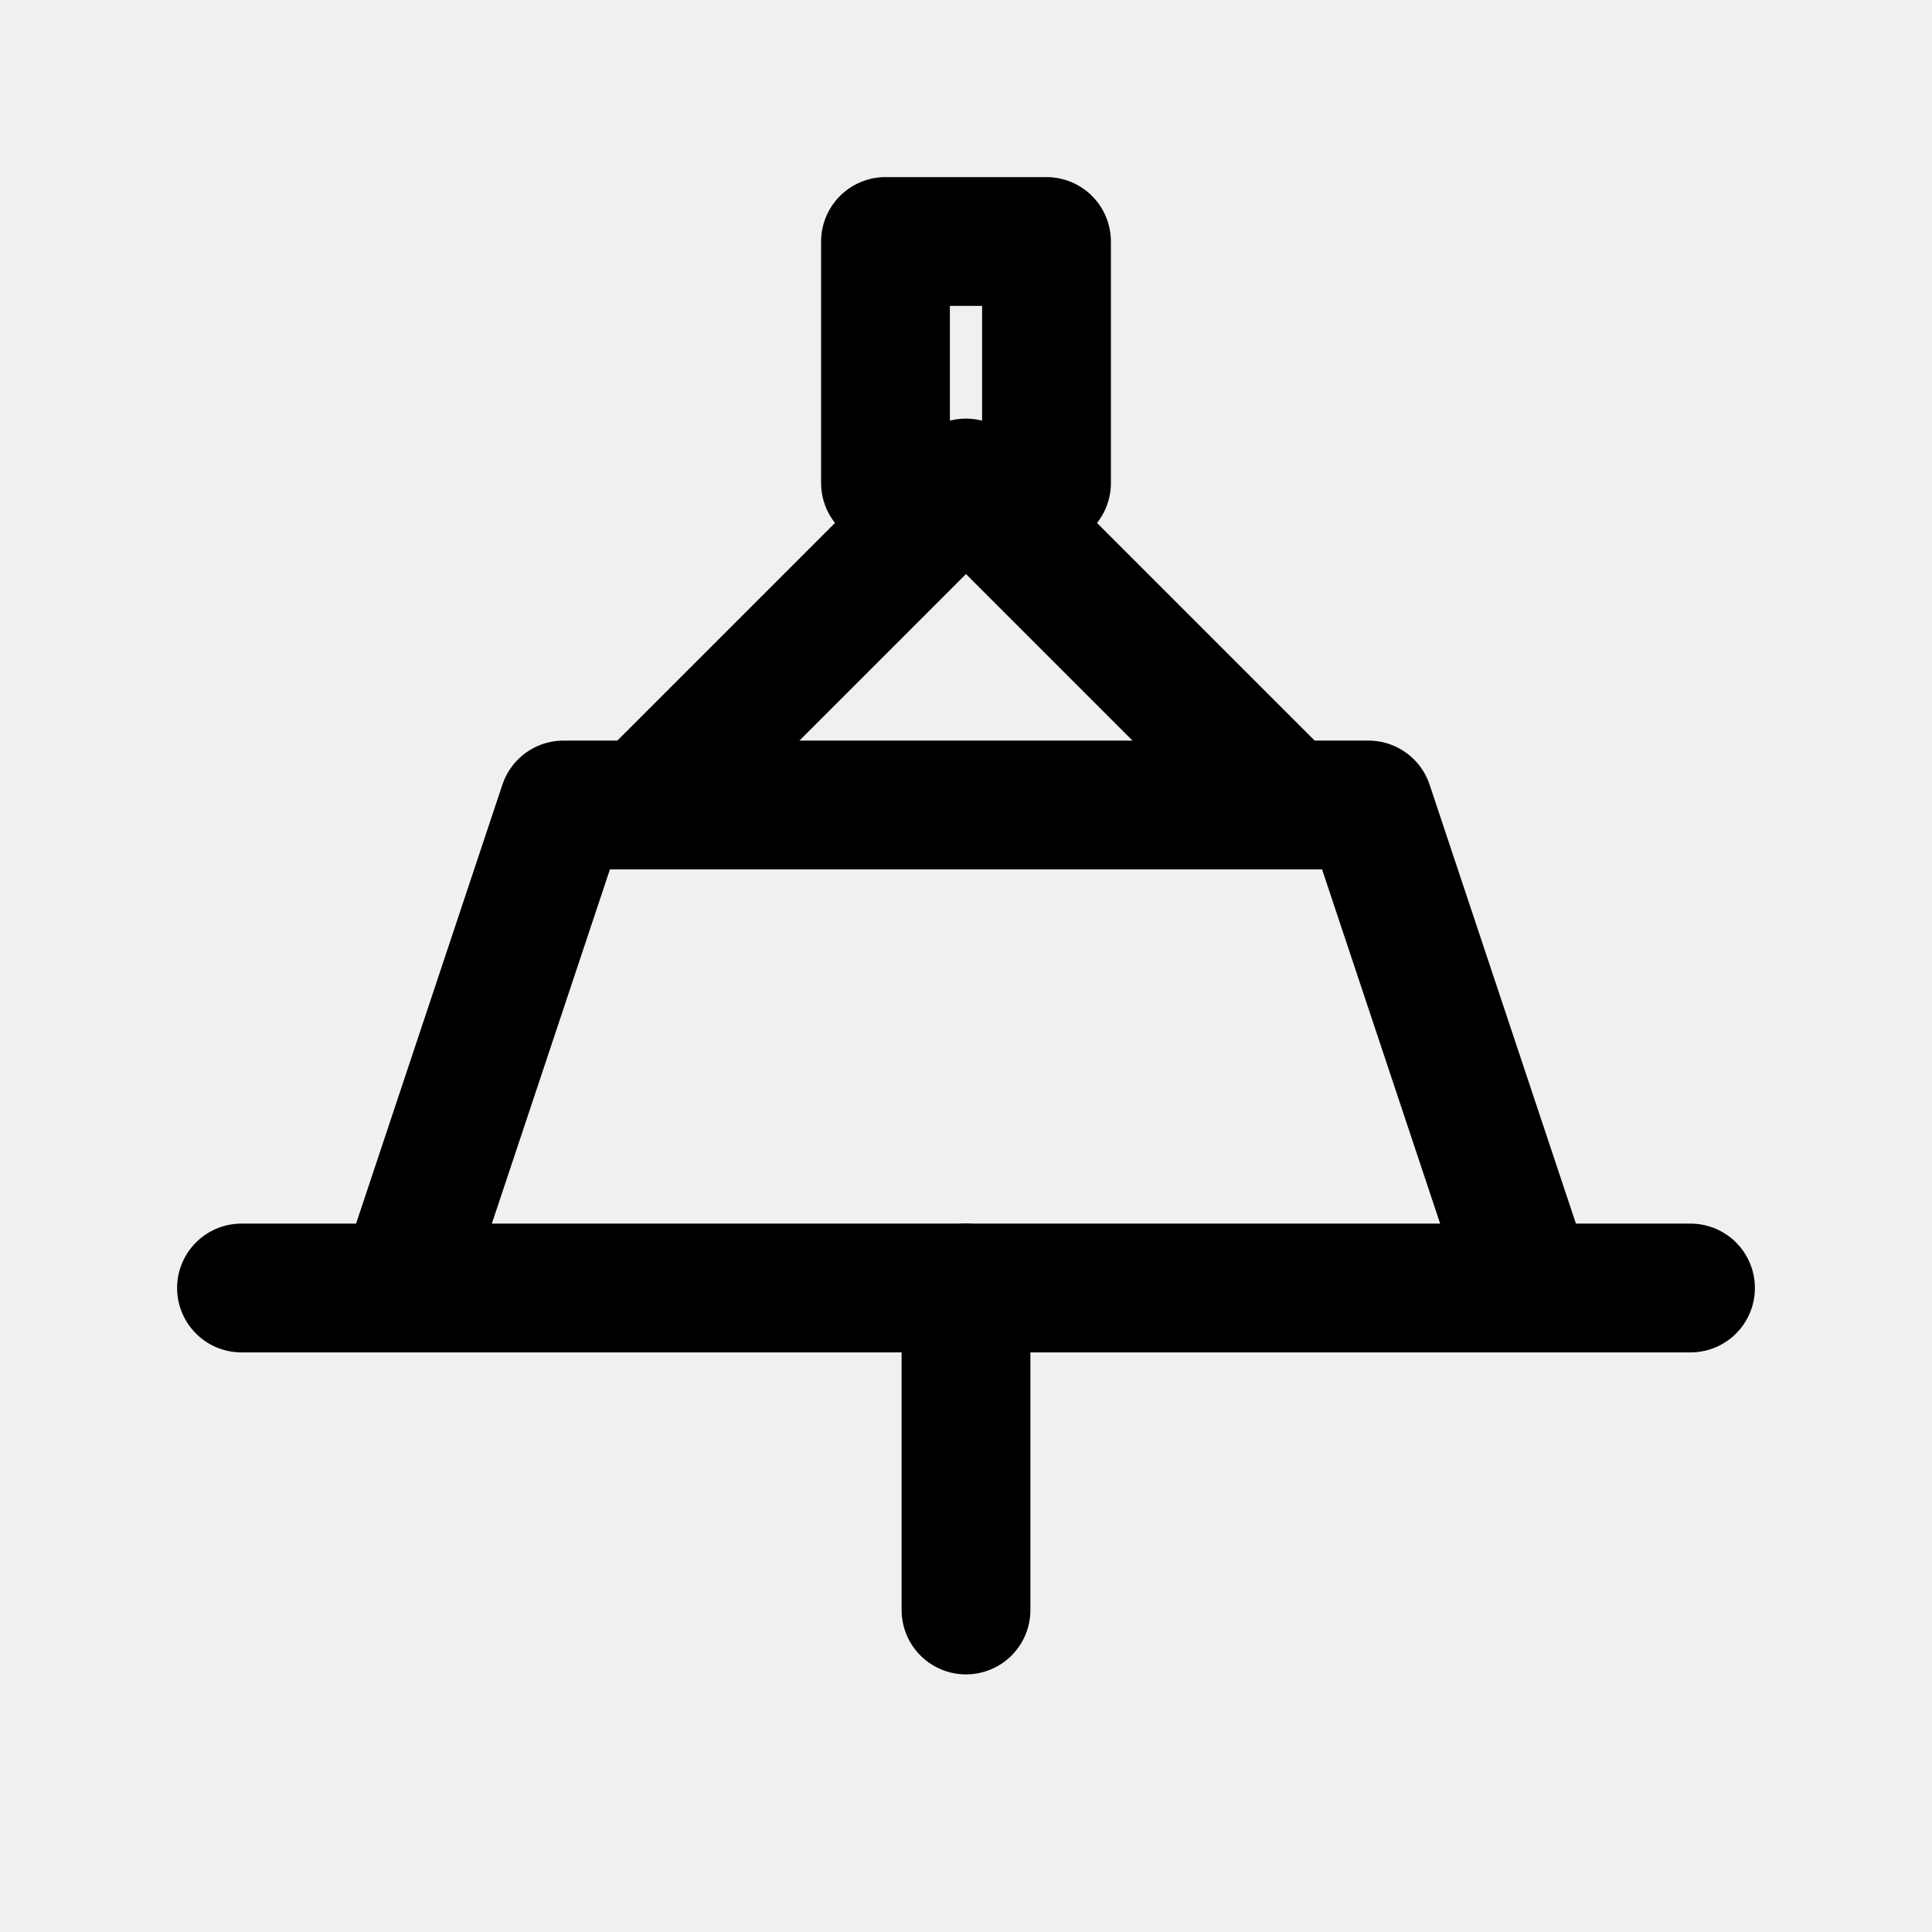
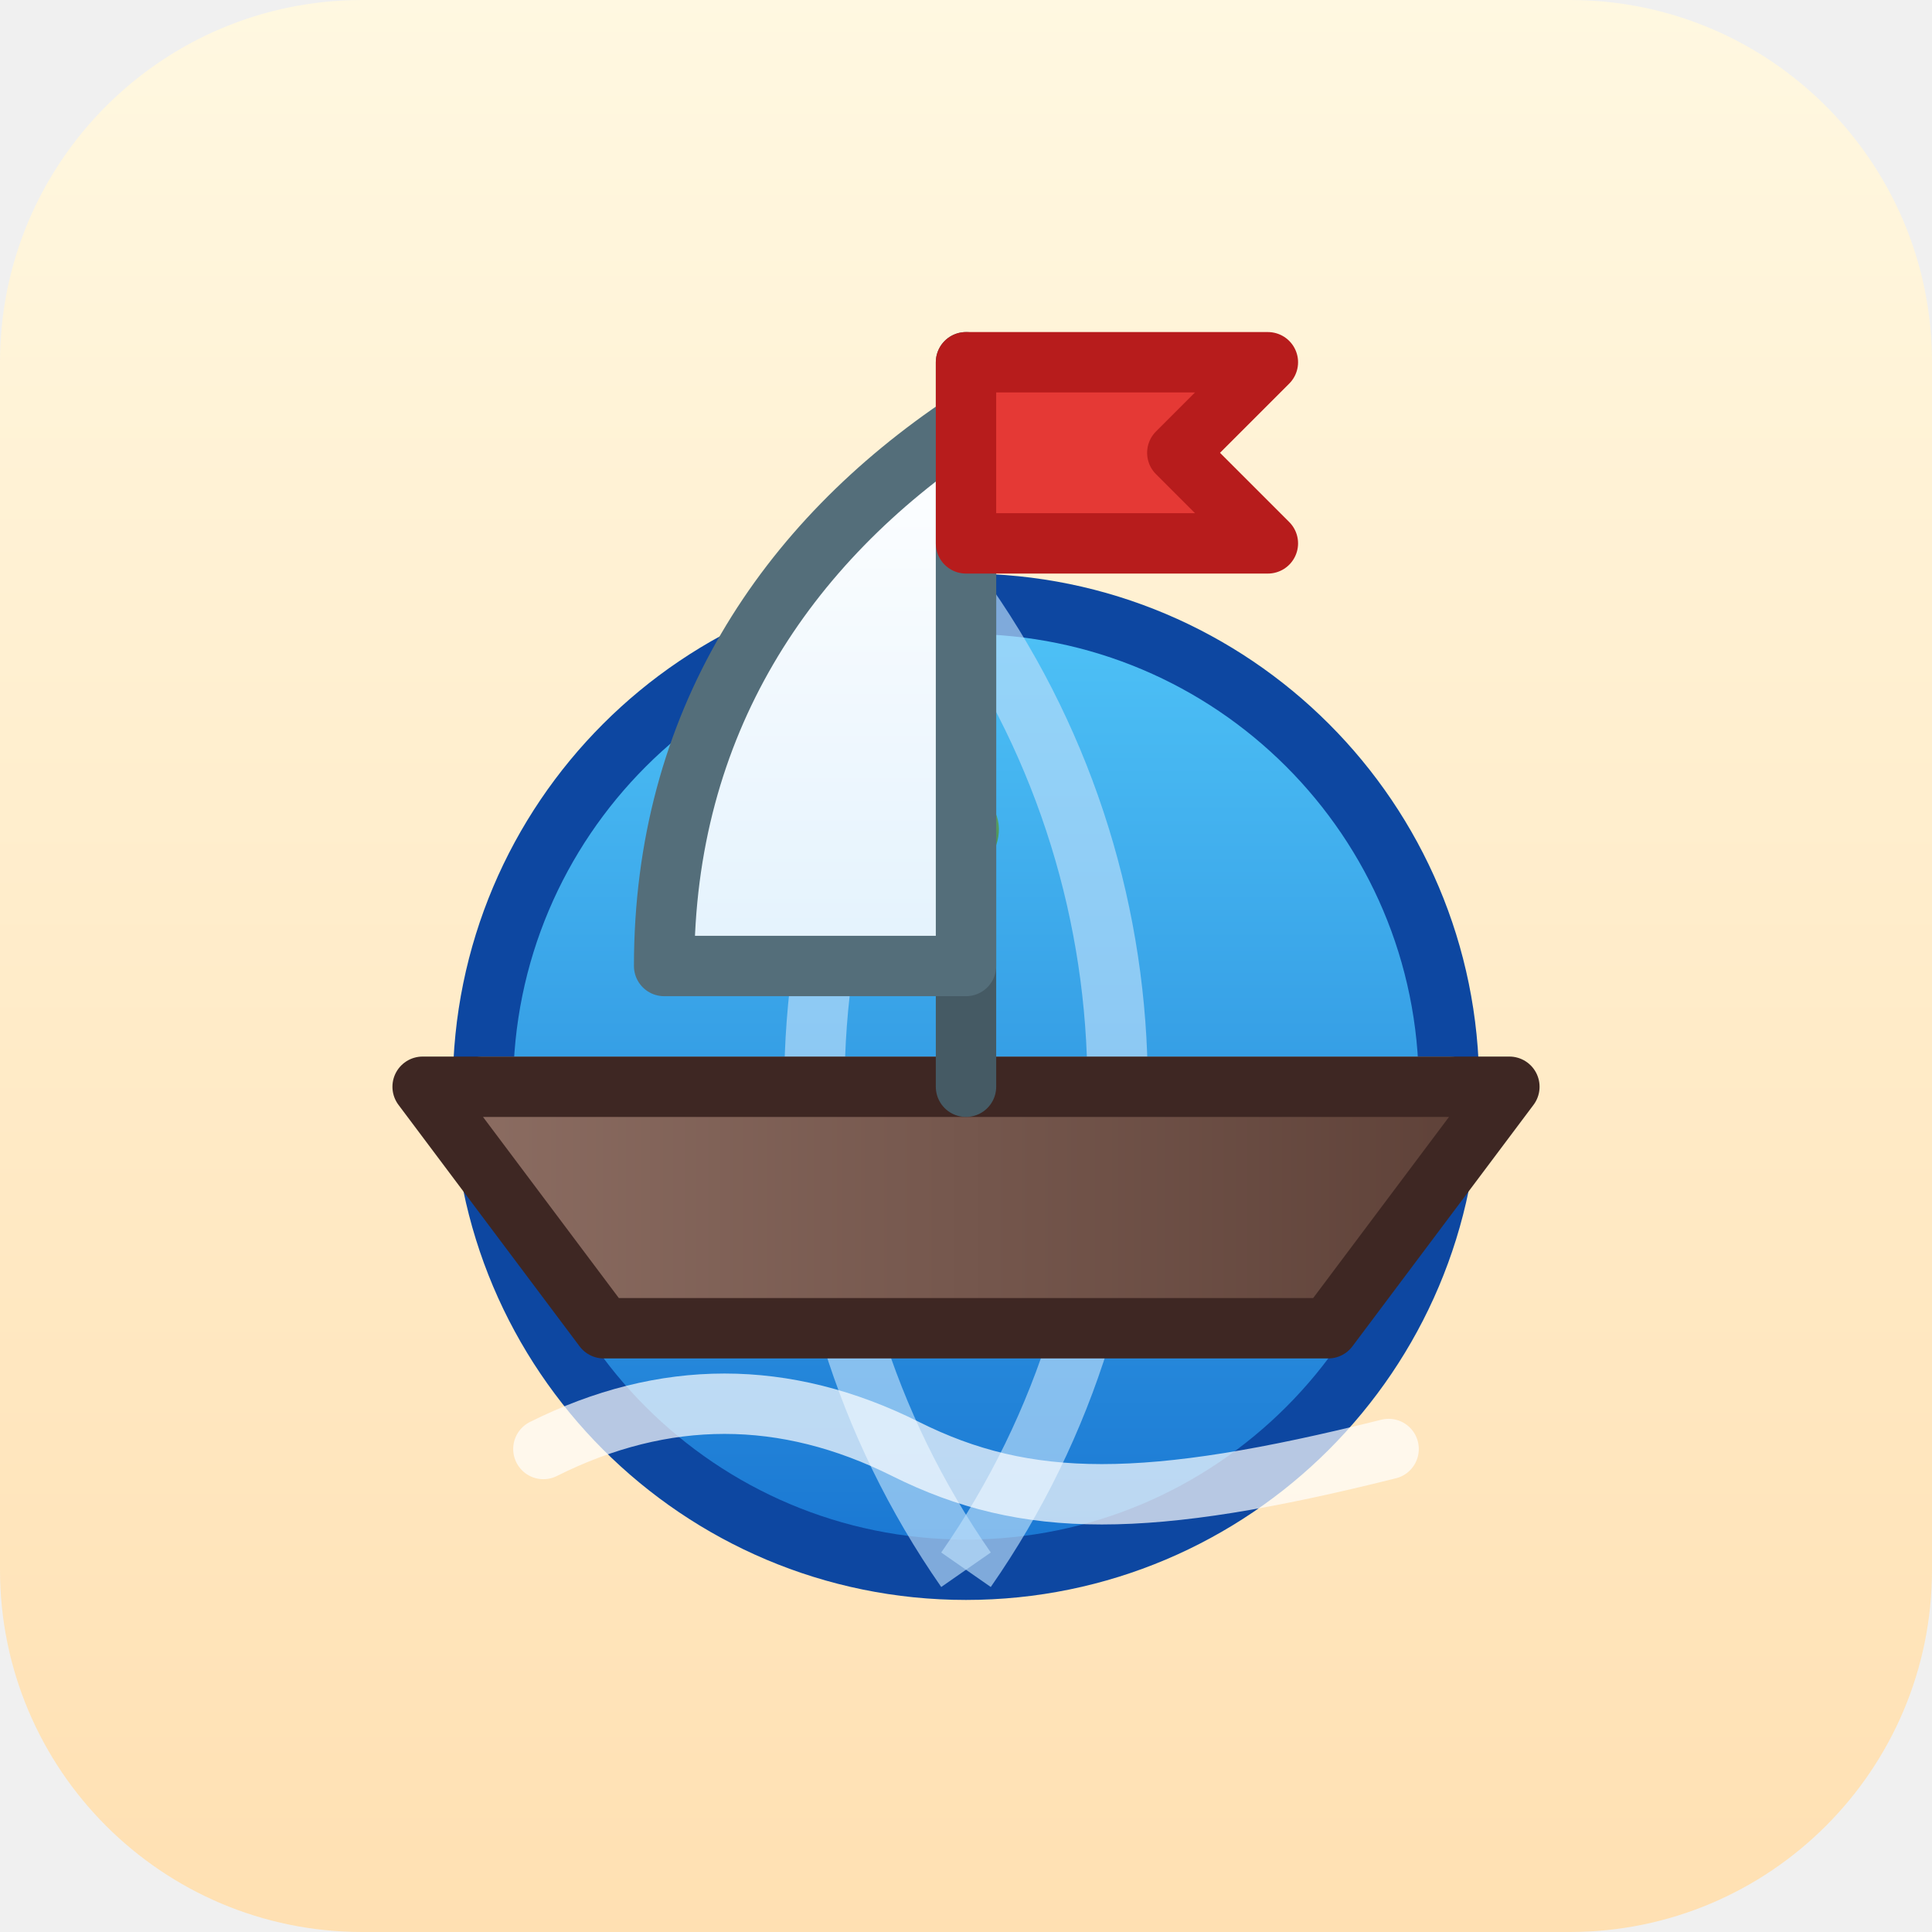
- <svg xmlns="http://www.w3.org/2000/svg" width="24" height="24" viewBox="0 0 24 24" fill="none" stroke="currentColor" stroke-width="1.6" stroke-linecap="round" stroke-linejoin="round">
-   <path d="M3 16h18" />
-   <path d="M5 16l2-6h10l2 6" />
-   <path d="M8 10l4-4 4 4" />
-   <path d="M11 6V3h2v3" />
-   <path d="M12 16v4" />
+ <svg xmlns="http://www.w3.org/2000/svg" viewBox="0 0 64 64" width="64" height="64">
+   <defs>
+     <linearGradient id="ocean" x1="0" y1="0" x2="0" y2="1">
+       <stop offset="0" stop-color="#4FC3F7" />
+       <stop offset="1" stop-color="#1976D2" />
+     </linearGradient>
+     <linearGradient id="land" x1="0" y1="0" x2="1" y2="1">
+       <stop offset="0" stop-color="#A5D6A7" />
+       <stop offset="1" stop-color="#2E7D32" />
+     </linearGradient>
+     <linearGradient id="hull" x1="0" y1="0" x2="1" y2="0">
+       <stop offset="0" stop-color="#8D6E63" />
+       <stop offset="1" stop-color="#5D4037" />
+     </linearGradient>
+     <linearGradient id="sail" x1="0" y1="0" x2="0" y2="1">
+       <stop offset="0" stop-color="#FFFFFF" />
+       <stop offset="1" stop-color="#E3F2FD" />
+     </linearGradient>
+     <linearGradient id="sky" x1="0" y1="0" x2="0" y2="1">
+       <stop offset="0" stop-color="#FFF8E1" />
+       <stop offset="1" stop-color="#FFE0B2" />
+     </linearGradient>
+   </defs>
+   <rect x="0" y="0" width="64" height="64" rx="12" fill="url(#sky)" />
+   <circle cx="32" cy="36" r="16" fill="url(#ocean)" stroke="#0D47A1" stroke-width="2" />
+   <path d="M24 28c2-2 6-3 8-2 2 1 1 3-1 4-2 1-5 1-7 0-2-1-2-1 0-2z" fill="url(#land)" opacity="0.95" />
+   <path d="M38 38c2-2 5-2 7 0 1 1 1 3-1 4-2 1-4 2-6 1-2-1-2-3 0-5z" fill="url(#land)" opacity="0.95" />
+   <path d="M22 40c1-1 3-1 4 0 1 1 0 3-2 3-2 0-3-1-2-3z" fill="url(#land)" opacity="0.95" />
+   <path d="M16 36h32" stroke="#BBDEFB" stroke-width="2" opacity="0.85" stroke-linecap="round" />
+   <path d="M32 20a28 28 0 0 1 0 32" stroke="#BBDEFB" stroke-width="2" opacity="0.65" fill="none" />
+   <path d="M32 20a28 28 0 0 0 0 32" stroke="#BBDEFB" stroke-width="2" opacity="0.65" fill="none" />
+   <path d="M14 36l6 8h24l6-8z" fill="url(#hull)" stroke="#3E2723" stroke-width="2" stroke-linejoin="round" />
+   <line x1="32" y1="12" x2="32" y2="36" stroke="#455A64" stroke-width="2" stroke-linecap="round" />
+   <path d="M32 14c-6 4-10 10-10 18h10z" fill="url(#sail)" stroke="#546E7A" stroke-width="2" stroke-linejoin="round" />
+   <path d="M32 12h10l-3 3 3 3h-10z" fill="#E53935" stroke="#B71C1C" stroke-width="2" stroke-linejoin="round" />
+   <path d="M18 48c4-2 8-2 12 0s8 2 16 0" fill="none" stroke="#FFFFFF" stroke-width="2" opacity="0.7" stroke-linecap="round" />
</svg>
